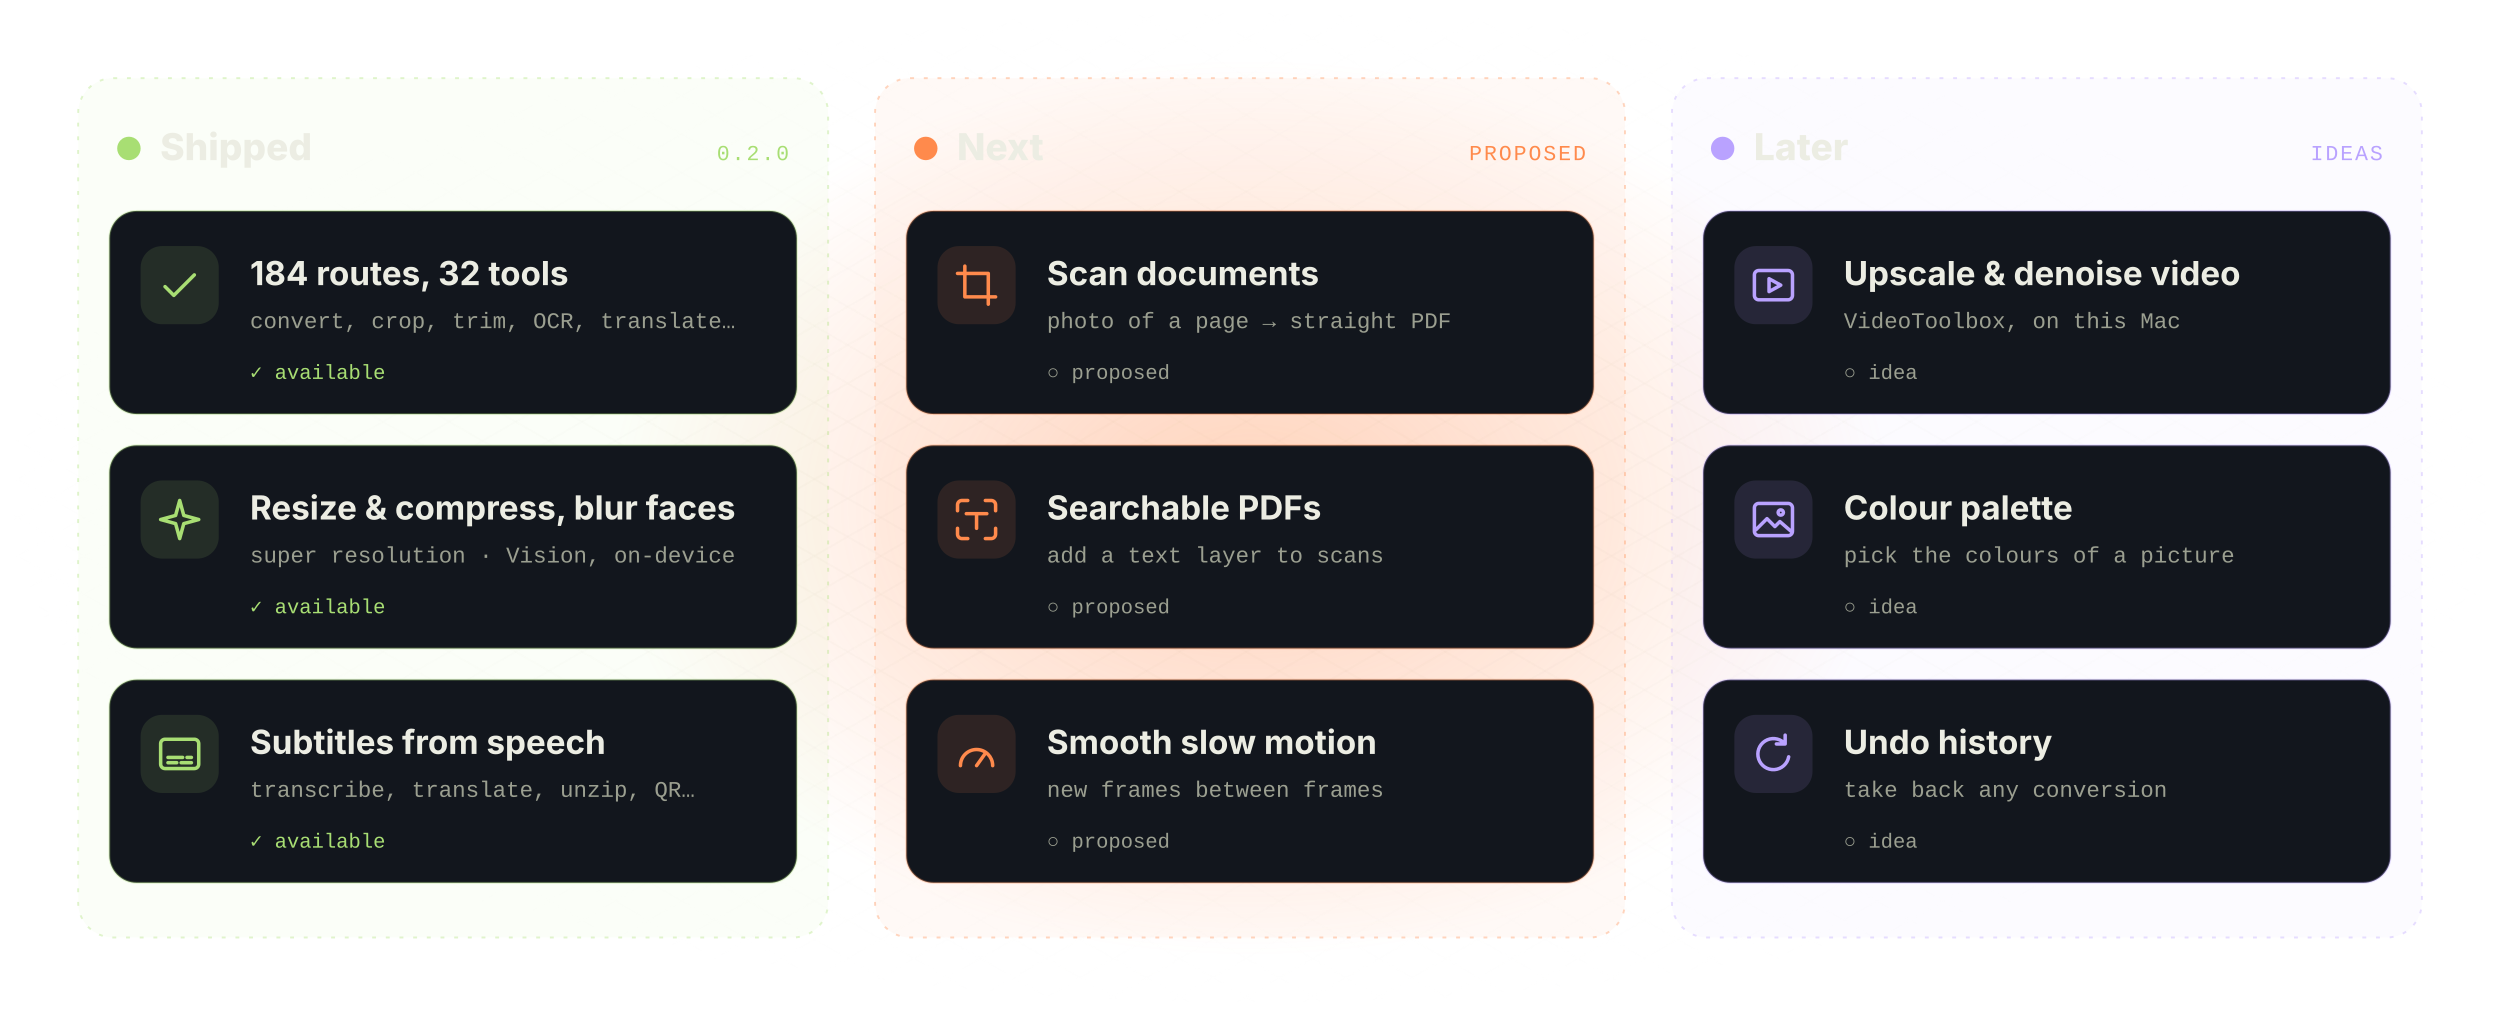
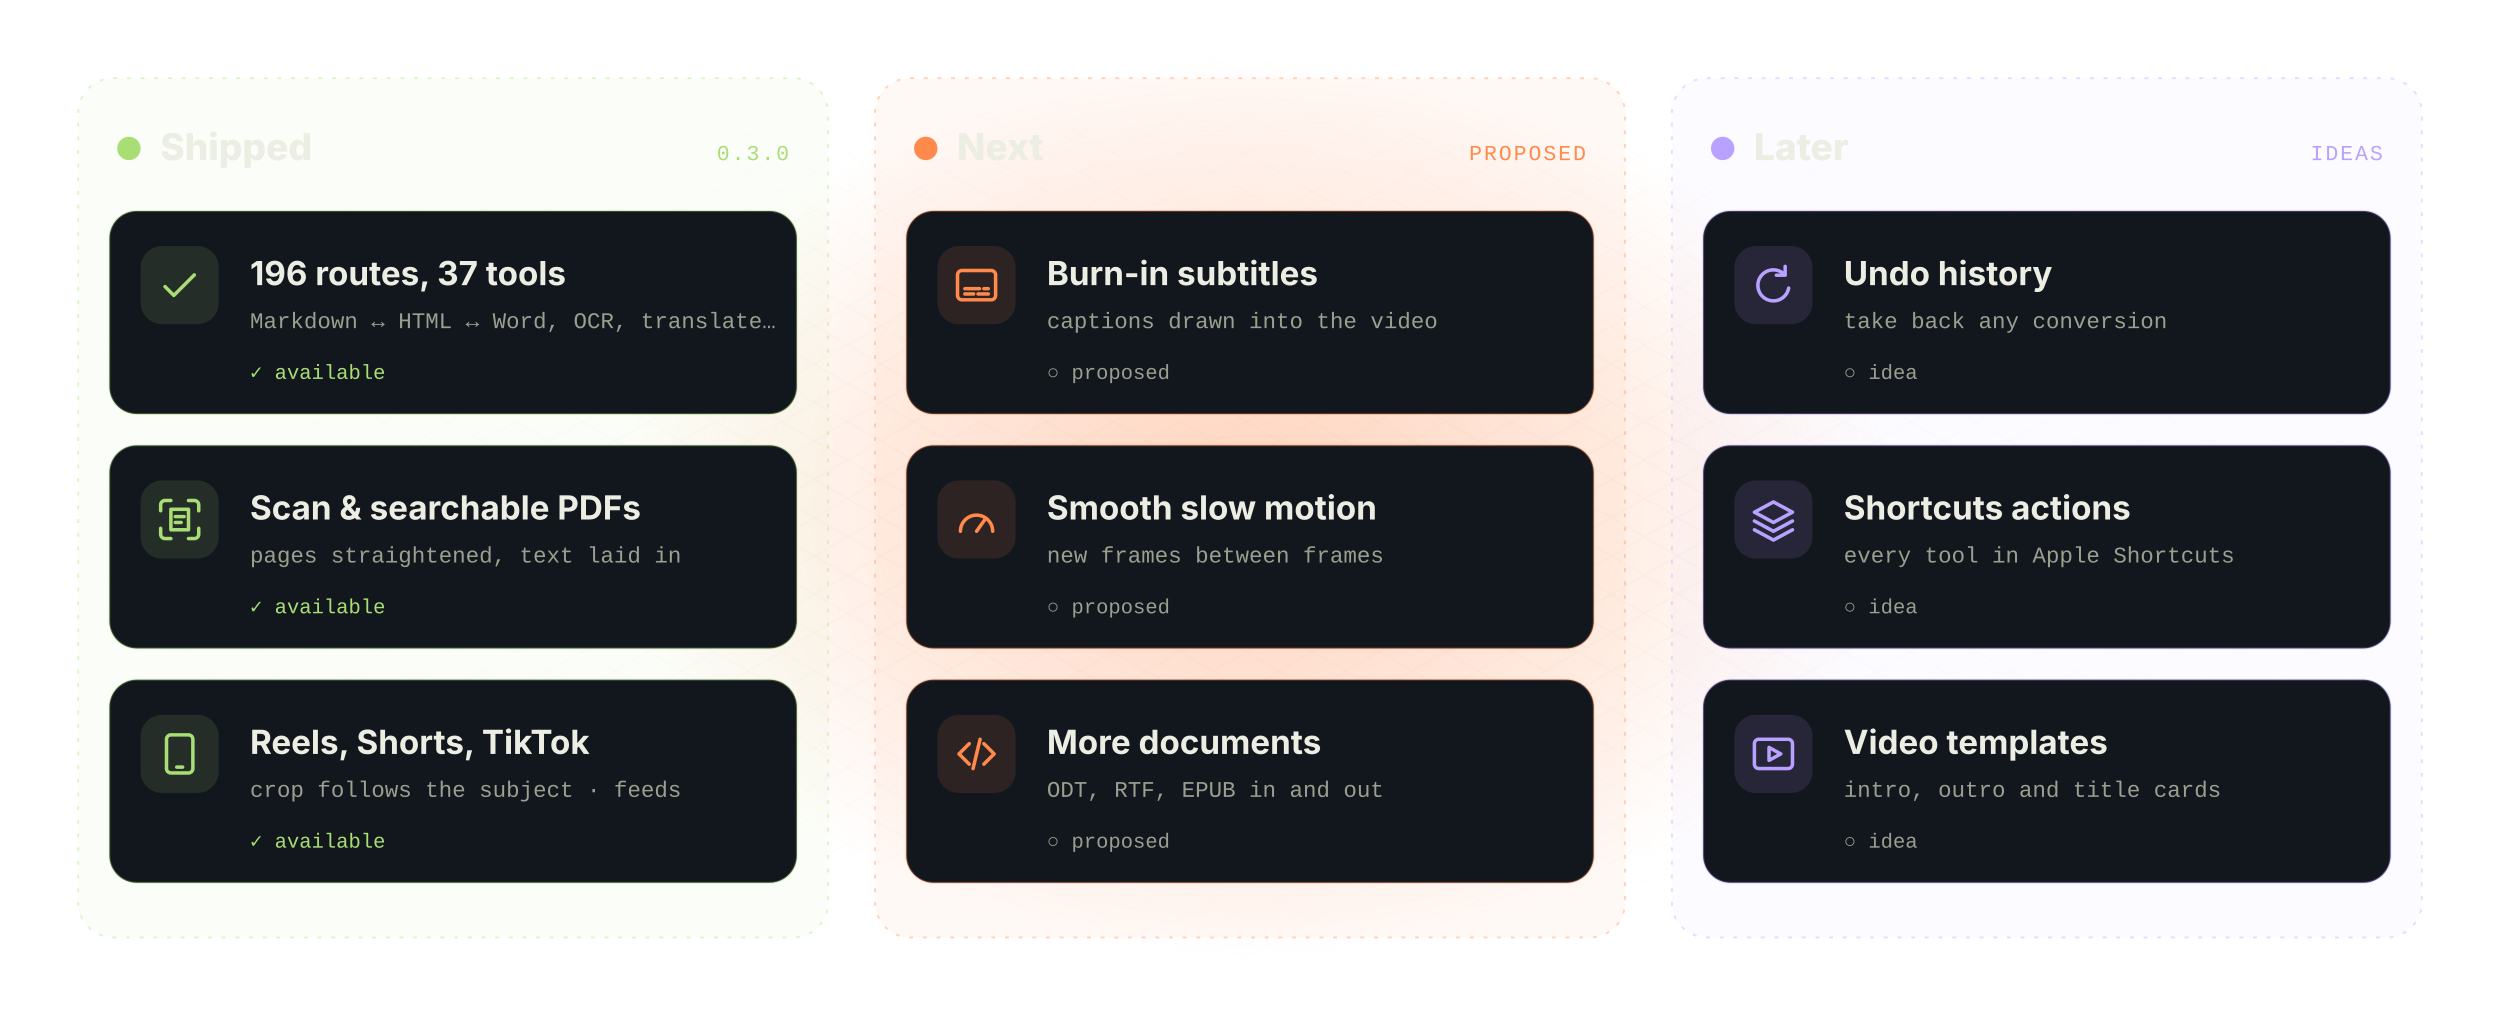
- <svg xmlns="http://www.w3.org/2000/svg" viewBox="0 0 1280 520" width="1280" height="520" role="img" aria-label="Roadmap: shipped in 0.2.0 (184 routes, 32 tools, super resolution, face blurring, subtitles from speech), proposed next, ideas for later">
+ <svg xmlns="http://www.w3.org/2000/svg" viewBox="0 0 1280 520" width="1280" height="520" role="img" aria-label="Roadmap: shipped in 0.2.0 (196 routes, 37 tools, document scanning, video enhancement, color palette, social formats for pictures and videos), proposed next, ideas for later">
  <defs>
    <radialGradient id="glowOrange" cx=".5" cy=".5" r=".5">
      <stop offset="0" stop-color="#ff8a4c" stop-opacity="0.34" />
      <stop offset="1" stop-color="#ff8a4c" stop-opacity="0" />
    </radialGradient>
    <radialGradient id="glowLime" cx=".5" cy=".5" r=".5">
      <stop offset="0" stop-color="#a8de73" stop-opacity="0.24" />
      <stop offset="1" stop-color="#a8de73" stop-opacity="0" />
    </radialGradient>
    <radialGradient id="glowGrape" cx=".5" cy=".5" r=".5">
      <stop offset="0" stop-color="#b9a2ff" stop-opacity="0.24" />
      <stop offset="1" stop-color="#b9a2ff" stop-opacity="0" />
    </radialGradient>
    <radialGradient id="glowBerry" cx=".5" cy=".5" r=".5">
      <stop offset="0" stop-color="#f591c2" stop-opacity="0.21" />
      <stop offset="1" stop-color="#f591c2" stop-opacity="0" />
    </radialGradient>
    <radialGradient id="glowSky" cx=".5" cy=".5" r=".5">
      <stop offset="0" stop-color="#82c6f5" stop-opacity="0.21" />
      <stop offset="1" stop-color="#82c6f5" stop-opacity="0" />
    </radialGradient>
    <radialGradient id="glowLemon" cx=".5" cy=".5" r=".5">
      <stop offset="0" stop-color="#f2c95e" stop-opacity="0.22" />
      <stop offset="1" stop-color="#f2c95e" stop-opacity="0" />
    </radialGradient>
    <radialGradient id="fadeGrad" cx=".5" cy=".5" r=".5">
      <stop offset=".35" stop-color="#fff" stop-opacity="1" />
      <stop offset="1" stop-color="#fff" stop-opacity="0" />
    </radialGradient>
    <mask id="fade" maskUnits="userSpaceOnUse" x="0" y="0" width="1280" height="520">
      <rect width="1280" height="520" fill="url(#fadeGrad)" />
    </mask>
    <filter id="soft" x="-30%" y="-30%" width="160%" height="160%">
      <feGaussianBlur stdDeviation="9" />
    </filter>
    <filter id="softer" x="-30%" y="-30%" width="160%" height="160%">
      <feGaussianBlur stdDeviation="16" />
    </filter>
    <filter id="glow" x="-50%" y="-50%" width="200%" height="200%">
      <feGaussianBlur stdDeviation="3" result="b" />
      <feMerge>
        <feMergeNode in="b" />
        <feMergeNode in="SourceGraphic" />
      </feMerge>
    </filter>
  </defs>
  <style>
    .float { animation: float 6s ease-in-out infinite; }
    .float.d1 { animation-delay: -1.5s; }
    .float.d2 { animation-delay: -3s; }
    .float.d3 { animation-delay: -4.5s; }
    .breathe { animation: breathe 6s ease-in-out infinite; transform-box: fill-box; transform-origin: center; }
    .breathe.d1 { animation-delay: -1.5s; }
    .breathe.d2 { animation-delay: -3s; }
    .breathe.d3 { animation-delay: -4.5s; }
    .twinkle { animation: twinkle 4s ease-in-out infinite; }
    .drift { animation: drift 16s linear infinite; }
    .press { animation: press 6s cubic-bezier(.32,.72,0,1) infinite; }
    .press.k1 { animation-delay: 2s; }
    .press.k2 { animation-delay: 4s; }
    .run { animation: run 1.6s linear infinite; }
    @keyframes float { 0%, 100% { transform: translateY(0) } 50% { transform: translateY(-12px) } }
    @keyframes breathe { 0%, 100% { opacity: .5; transform: scale(1) } 50% { opacity: .3; transform: scale(.9) } }
    @keyframes twinkle { 0%, 100% { opacity: .15 } 50% { opacity: .75 } }
    @keyframes drift { from { transform: translateY(0) } to { transform: translateY(-640px) } }
    @keyframes press { 0%, 4% { transform: translateY(0) } 9%, 28% { transform: translateY(9px) } 34%, 100% { transform: translateY(0) } }
    @keyframes run { to { stroke-dashoffset: -20 } }
    @media (prefers-reduced-motion: reduce) { * { animation: none !important } }
  </style>
  <g mask="url(#fade)">
    <g stroke="#d0d3bf" stroke-opacity="0.07" stroke-width="1">
      <line x1="-2320" y1="0" x2="-1419.33" y2="520" />
      <line x1="-2320" y1="0" x2="-3220.67" y2="520" />
      <line x1="-2286" y1="0" x2="-1385.33" y2="520" />
      <line x1="-2286" y1="0" x2="-3186.67" y2="520" />
      <line x1="-2252" y1="0" x2="-1351.33" y2="520" />
      <line x1="-2252" y1="0" x2="-3152.67" y2="520" />
      <line x1="-2218" y1="0" x2="-1317.33" y2="520" />
      <line x1="-2218" y1="0" x2="-3118.67" y2="520" />
      <line x1="-2184" y1="0" x2="-1283.33" y2="520" />
      <line x1="-2184" y1="0" x2="-3084.67" y2="520" />
      <line x1="-2150" y1="0" x2="-1249.33" y2="520" />
      <line x1="-2150" y1="0" x2="-3050.67" y2="520" />
      <line x1="-2116" y1="0" x2="-1215.33" y2="520" />
      <line x1="-2116" y1="0" x2="-3016.67" y2="520" />
      <line x1="-2082" y1="0" x2="-1181.33" y2="520" />
      <line x1="-2082" y1="0" x2="-2982.67" y2="520" />
      <line x1="-2048" y1="0" x2="-1147.33" y2="520" />
      <line x1="-2048" y1="0" x2="-2948.67" y2="520" />
      <line x1="-2014" y1="0" x2="-1113.33" y2="520" />
      <line x1="-2014" y1="0" x2="-2914.67" y2="520" />
      <line x1="-1980" y1="0" x2="-1079.33" y2="520" />
      <line x1="-1980" y1="0" x2="-2880.67" y2="520" />
      <line x1="-1946" y1="0" x2="-1045.33" y2="520" />
      <line x1="-1946" y1="0" x2="-2846.67" y2="520" />
      <line x1="-1912" y1="0" x2="-1011.33" y2="520" />
      <line x1="-1912" y1="0" x2="-2812.67" y2="520" />
      <line x1="-1878" y1="0" x2="-977.33" y2="520" />
      <line x1="-1878" y1="0" x2="-2778.67" y2="520" />
      <line x1="-1844" y1="0" x2="-943.33" y2="520" />
      <line x1="-1844" y1="0" x2="-2744.67" y2="520" />
      <line x1="-1810" y1="0" x2="-909.33" y2="520" />
      <line x1="-1810" y1="0" x2="-2710.67" y2="520" />
      <line x1="-1776" y1="0" x2="-875.33" y2="520" />
      <line x1="-1776" y1="0" x2="-2676.67" y2="520" />
      <line x1="-1742" y1="0" x2="-841.33" y2="520" />
      <line x1="-1742" y1="0" x2="-2642.67" y2="520" />
      <line x1="-1708" y1="0" x2="-807.33" y2="520" />
      <line x1="-1708" y1="0" x2="-2608.67" y2="520" />
      <line x1="-1674" y1="0" x2="-773.33" y2="520" />
      <line x1="-1674" y1="0" x2="-2574.67" y2="520" />
      <line x1="-1640" y1="0" x2="-739.33" y2="520" />
      <line x1="-1640" y1="0" x2="-2540.67" y2="520" />
      <line x1="-1606" y1="0" x2="-705.33" y2="520" />
      <line x1="-1606" y1="0" x2="-2506.67" y2="520" />
      <line x1="-1572" y1="0" x2="-671.33" y2="520" />
      <line x1="-1572" y1="0" x2="-2472.67" y2="520" />
      <line x1="-1538" y1="0" x2="-637.33" y2="520" />
      <line x1="-1538" y1="0" x2="-2438.67" y2="520" />
      <line x1="-1504" y1="0" x2="-603.33" y2="520" />
      <line x1="-1504" y1="0" x2="-2404.67" y2="520" />
      <line x1="-1470" y1="0" x2="-569.33" y2="520" />
      <line x1="-1470" y1="0" x2="-2370.67" y2="520" />
      <line x1="-1436" y1="0" x2="-535.33" y2="520" />
      <line x1="-1436" y1="0" x2="-2336.67" y2="520" />
      <line x1="-1402" y1="0" x2="-501.33" y2="520" />
      <line x1="-1402" y1="0" x2="-2302.67" y2="520" />
      <line x1="-1368" y1="0" x2="-467.33" y2="520" />
      <line x1="-1368" y1="0" x2="-2268.67" y2="520" />
      <line x1="-1334" y1="0" x2="-433.33" y2="520" />
      <line x1="-1334" y1="0" x2="-2234.67" y2="520" />
      <line x1="-1300" y1="0" x2="-399.33" y2="520" />
      <line x1="-1300" y1="0" x2="-2200.67" y2="520" />
      <line x1="-1266" y1="0" x2="-365.33" y2="520" />
      <line x1="-1266" y1="0" x2="-2166.67" y2="520" />
      <line x1="-1232" y1="0" x2="-331.33" y2="520" />
      <line x1="-1232" y1="0" x2="-2132.67" y2="520" />
      <line x1="-1198" y1="0" x2="-297.33" y2="520" />
      <line x1="-1198" y1="0" x2="-2098.67" y2="520" />
      <line x1="-1164" y1="0" x2="-263.33" y2="520" />
      <line x1="-1164" y1="0" x2="-2064.67" y2="520" />
      <line x1="-1130" y1="0" x2="-229.33" y2="520" />
      <line x1="-1130" y1="0" x2="-2030.67" y2="520" />
      <line x1="-1096" y1="0" x2="-195.33" y2="520" />
      <line x1="-1096" y1="0" x2="-1996.67" y2="520" />
      <line x1="-1062" y1="0" x2="-161.33" y2="520" />
      <line x1="-1062" y1="0" x2="-1962.67" y2="520" />
      <line x1="-1028" y1="0" x2="-127.33" y2="520" />
      <line x1="-1028" y1="0" x2="-1928.67" y2="520" />
      <line x1="-994" y1="0" x2="-93.33" y2="520" />
      <line x1="-994" y1="0" x2="-1894.67" y2="520" />
      <line x1="-960" y1="0" x2="-59.33" y2="520" />
      <line x1="-960" y1="0" x2="-1860.67" y2="520" />
      <line x1="-926" y1="0" x2="-25.33" y2="520" />
      <line x1="-926" y1="0" x2="-1826.67" y2="520" />
      <line x1="-892" y1="0" x2="8.67" y2="520" />
      <line x1="-892" y1="0" x2="-1792.67" y2="520" />
      <line x1="-858" y1="0" x2="42.67" y2="520" />
      <line x1="-858" y1="0" x2="-1758.67" y2="520" />
      <line x1="-824" y1="0" x2="76.67" y2="520" />
      <line x1="-824" y1="0" x2="-1724.67" y2="520" />
      <line x1="-790" y1="0" x2="110.67" y2="520" />
      <line x1="-790" y1="0" x2="-1690.67" y2="520" />
      <line x1="-756" y1="0" x2="144.67" y2="520" />
      <line x1="-756" y1="0" x2="-1656.67" y2="520" />
      <line x1="-722" y1="0" x2="178.67" y2="520" />
      <line x1="-722" y1="0" x2="-1622.67" y2="520" />
      <line x1="-688" y1="0" x2="212.67" y2="520" />
      <line x1="-688" y1="0" x2="-1588.67" y2="520" />
      <line x1="-654" y1="0" x2="246.67" y2="520" />
      <line x1="-654" y1="0" x2="-1554.67" y2="520" />
      <line x1="-620" y1="0" x2="280.67" y2="520" />
      <line x1="-620" y1="0" x2="-1520.67" y2="520" />
      <line x1="-586" y1="0" x2="314.67" y2="520" />
      <line x1="-586" y1="0" x2="-1486.67" y2="520" />
      <line x1="-552" y1="0" x2="348.67" y2="520" />
      <line x1="-552" y1="0" x2="-1452.67" y2="520" />
      <line x1="-518" y1="0" x2="382.67" y2="520" />
      <line x1="-518" y1="0" x2="-1418.67" y2="520" />
      <line x1="-484" y1="0" x2="416.67" y2="520" />
      <line x1="-484" y1="0" x2="-1384.67" y2="520" />
      <line x1="-450" y1="0" x2="450.67" y2="520" />
      <line x1="-450" y1="0" x2="-1350.67" y2="520" />
      <line x1="-416" y1="0" x2="484.67" y2="520" />
      <line x1="-416" y1="0" x2="-1316.67" y2="520" />
      <line x1="-382" y1="0" x2="518.67" y2="520" />
      <line x1="-382" y1="0" x2="-1282.67" y2="520" />
      <line x1="-348" y1="0" x2="552.67" y2="520" />
      <line x1="-348" y1="0" x2="-1248.67" y2="520" />
      <line x1="-314" y1="0" x2="586.67" y2="520" />
      <line x1="-314" y1="0" x2="-1214.67" y2="520" />
      <line x1="-280" y1="0" x2="620.67" y2="520" />
      <line x1="-280" y1="0" x2="-1180.67" y2="520" />
      <line x1="-246" y1="0" x2="654.67" y2="520" />
      <line x1="-246" y1="0" x2="-1146.67" y2="520" />
      <line x1="-212" y1="0" x2="688.67" y2="520" />
      <line x1="-212" y1="0" x2="-1112.67" y2="520" />
      <line x1="-178" y1="0" x2="722.67" y2="520" />
      <line x1="-178" y1="0" x2="-1078.67" y2="520" />
      <line x1="-144" y1="0" x2="756.67" y2="520" />
      <line x1="-144" y1="0" x2="-1044.67" y2="520" />
      <line x1="-110" y1="0" x2="790.67" y2="520" />
      <line x1="-110" y1="0" x2="-1010.67" y2="520" />
      <line x1="-76" y1="0" x2="824.67" y2="520" />
      <line x1="-76" y1="0" x2="-976.67" y2="520" />
      <line x1="-42" y1="0" x2="858.67" y2="520" />
      <line x1="-42" y1="0" x2="-942.67" y2="520" />
      <line x1="-8" y1="0" x2="892.67" y2="520" />
      <line x1="-8" y1="0" x2="-908.67" y2="520" />
      <line x1="26" y1="0" x2="926.67" y2="520" />
      <line x1="26" y1="0" x2="-874.67" y2="520" />
      <line x1="60" y1="0" x2="960.67" y2="520" />
      <line x1="60" y1="0" x2="-840.67" y2="520" />
      <line x1="94" y1="0" x2="994.67" y2="520" />
      <line x1="94" y1="0" x2="-806.67" y2="520" />
      <line x1="128" y1="0" x2="1028.67" y2="520" />
      <line x1="128" y1="0" x2="-772.67" y2="520" />
      <line x1="162" y1="0" x2="1062.67" y2="520" />
      <line x1="162" y1="0" x2="-738.67" y2="520" />
      <line x1="196" y1="0" x2="1096.67" y2="520" />
      <line x1="196" y1="0" x2="-704.67" y2="520" />
      <line x1="230" y1="0" x2="1130.67" y2="520" />
      <line x1="230" y1="0" x2="-670.67" y2="520" />
      <line x1="264" y1="0" x2="1164.67" y2="520" />
      <line x1="264" y1="0" x2="-636.67" y2="520" />
      <line x1="298" y1="0" x2="1198.67" y2="520" />
      <line x1="298" y1="0" x2="-602.67" y2="520" />
      <line x1="332" y1="0" x2="1232.67" y2="520" />
      <line x1="332" y1="0" x2="-568.67" y2="520" />
      <line x1="366" y1="0" x2="1266.67" y2="520" />
      <line x1="366" y1="0" x2="-534.67" y2="520" />
      <line x1="400" y1="0" x2="1300.67" y2="520" />
      <line x1="400" y1="0" x2="-500.67" y2="520" />
      <line x1="434" y1="0" x2="1334.67" y2="520" />
      <line x1="434" y1="0" x2="-466.67" y2="520" />
      <line x1="468" y1="0" x2="1368.67" y2="520" />
      <line x1="468" y1="0" x2="-432.67" y2="520" />
      <line x1="502" y1="0" x2="1402.67" y2="520" />
      <line x1="502" y1="0" x2="-398.67" y2="520" />
      <line x1="536" y1="0" x2="1436.67" y2="520" />
      <line x1="536" y1="0" x2="-364.67" y2="520" />
      <line x1="570" y1="0" x2="1470.67" y2="520" />
      <line x1="570" y1="0" x2="-330.67" y2="520" />
      <line x1="604" y1="0" x2="1504.67" y2="520" />
      <line x1="604" y1="0" x2="-296.67" y2="520" />
      <line x1="638" y1="0" x2="1538.67" y2="520" />
      <line x1="638" y1="0" x2="-262.67" y2="520" />
      <line x1="672" y1="0" x2="1572.67" y2="520" />
      <line x1="672" y1="0" x2="-228.67" y2="520" />
      <line x1="706" y1="0" x2="1606.67" y2="520" />
      <line x1="706" y1="0" x2="-194.67" y2="520" />
      <line x1="740" y1="0" x2="1640.67" y2="520" />
      <line x1="740" y1="0" x2="-160.67" y2="520" />
      <line x1="774" y1="0" x2="1674.67" y2="520" />
      <line x1="774" y1="0" x2="-126.67" y2="520" />
      <line x1="808" y1="0" x2="1708.67" y2="520" />
      <line x1="808" y1="0" x2="-92.67" y2="520" />
      <line x1="842" y1="0" x2="1742.67" y2="520" />
      <line x1="842" y1="0" x2="-58.67" y2="520" />
      <line x1="876" y1="0" x2="1776.67" y2="520" />
      <line x1="876" y1="0" x2="-24.67" y2="520" />
      <line x1="910" y1="0" x2="1810.67" y2="520" />
      <line x1="910" y1="0" x2="9.33" y2="520" />
      <line x1="944" y1="0" x2="1844.67" y2="520" />
      <line x1="944" y1="0" x2="43.33" y2="520" />
      <line x1="978" y1="0" x2="1878.67" y2="520" />
      <line x1="978" y1="0" x2="77.33" y2="520" />
      <line x1="1012" y1="0" x2="1912.67" y2="520" />
      <line x1="1012" y1="0" x2="111.33" y2="520" />
      <line x1="1046" y1="0" x2="1946.67" y2="520" />
      <line x1="1046" y1="0" x2="145.33" y2="520" />
      <line x1="1080" y1="0" x2="1980.67" y2="520" />
      <line x1="1080" y1="0" x2="179.33" y2="520" />
      <line x1="1114" y1="0" x2="2014.67" y2="520" />
      <line x1="1114" y1="0" x2="213.33" y2="520" />
      <line x1="1148" y1="0" x2="2048.67" y2="520" />
      <line x1="1148" y1="0" x2="247.33" y2="520" />
      <line x1="1182" y1="0" x2="2082.67" y2="520" />
      <line x1="1182" y1="0" x2="281.33" y2="520" />
      <line x1="1216" y1="0" x2="2116.67" y2="520" />
      <line x1="1216" y1="0" x2="315.33" y2="520" />
      <line x1="1250" y1="0" x2="2150.67" y2="520" />
      <line x1="1250" y1="0" x2="349.33" y2="520" />
      <line x1="1284" y1="0" x2="2184.67" y2="520" />
      <line x1="1284" y1="0" x2="383.33" y2="520" />
      <line x1="1318" y1="0" x2="2218.67" y2="520" />
      <line x1="1318" y1="0" x2="417.33" y2="520" />
      <line x1="1352" y1="0" x2="2252.67" y2="520" />
      <line x1="1352" y1="0" x2="451.33" y2="520" />
      <line x1="1386" y1="0" x2="2286.67" y2="520" />
      <line x1="1386" y1="0" x2="485.33" y2="520" />
      <line x1="1420" y1="0" x2="2320.67" y2="520" />
      <line x1="1420" y1="0" x2="519.33" y2="520" />
      <line x1="1454" y1="0" x2="2354.67" y2="520" />
      <line x1="1454" y1="0" x2="553.33" y2="520" />
      <line x1="1488" y1="0" x2="2388.67" y2="520" />
      <line x1="1488" y1="0" x2="587.33" y2="520" />
      <line x1="1522" y1="0" x2="2422.67" y2="520" />
      <line x1="1522" y1="0" x2="621.33" y2="520" />
      <line x1="1556" y1="0" x2="2456.67" y2="520" />
      <line x1="1556" y1="0" x2="655.33" y2="520" />
      <line x1="1590" y1="0" x2="2490.67" y2="520" />
      <line x1="1590" y1="0" x2="689.33" y2="520" />
      <line x1="1624" y1="0" x2="2524.67" y2="520" />
      <line x1="1624" y1="0" x2="723.33" y2="520" />
      <line x1="1658" y1="0" x2="2558.67" y2="520" />
      <line x1="1658" y1="0" x2="757.33" y2="520" />
      <line x1="1692" y1="0" x2="2592.67" y2="520" />
      <line x1="1692" y1="0" x2="791.33" y2="520" />
      <line x1="1726" y1="0" x2="2626.67" y2="520" />
      <line x1="1726" y1="0" x2="825.33" y2="520" />
      <line x1="1760" y1="0" x2="2660.67" y2="520" />
      <line x1="1760" y1="0" x2="859.33" y2="520" />
      <line x1="1794" y1="0" x2="2694.67" y2="520" />
      <line x1="1794" y1="0" x2="893.33" y2="520" />
      <line x1="1828" y1="0" x2="2728.67" y2="520" />
      <line x1="1828" y1="0" x2="927.33" y2="520" />
      <line x1="1862" y1="0" x2="2762.67" y2="520" />
      <line x1="1862" y1="0" x2="961.33" y2="520" />
      <line x1="1896" y1="0" x2="2796.67" y2="520" />
      <line x1="1896" y1="0" x2="995.33" y2="520" />
      <line x1="1930" y1="0" x2="2830.67" y2="520" />
      <line x1="1930" y1="0" x2="1029.33" y2="520" />
      <line x1="1964" y1="0" x2="2864.67" y2="520" />
      <line x1="1964" y1="0" x2="1063.33" y2="520" />
      <line x1="1998" y1="0" x2="2898.67" y2="520" />
      <line x1="1998" y1="0" x2="1097.33" y2="520" />
      <line x1="2032" y1="0" x2="2932.67" y2="520" />
      <line x1="2032" y1="0" x2="1131.33" y2="520" />
      <line x1="2066" y1="0" x2="2966.67" y2="520" />
      <line x1="2066" y1="0" x2="1165.33" y2="520" />
      <line x1="2100" y1="0" x2="3000.67" y2="520" />
      <line x1="2100" y1="0" x2="1199.33" y2="520" />
      <line x1="2134" y1="0" x2="3034.67" y2="520" />
      <line x1="2134" y1="0" x2="1233.33" y2="520" />
      <line x1="2168" y1="0" x2="3068.67" y2="520" />
      <line x1="2168" y1="0" x2="1267.33" y2="520" />
      <line x1="2202" y1="0" x2="3102.67" y2="520" />
      <line x1="2202" y1="0" x2="1301.33" y2="520" />
      <line x1="2236" y1="0" x2="3136.67" y2="520" />
      <line x1="2236" y1="0" x2="1335.33" y2="520" />
      <line x1="2270" y1="0" x2="3170.67" y2="520" />
      <line x1="2270" y1="0" x2="1369.33" y2="520" />
      <line x1="2304" y1="0" x2="3204.67" y2="520" />
      <line x1="2304" y1="0" x2="1403.33" y2="520" />
    </g>
  </g>
  <ellipse cx="640" cy="260" rx="330" ry="230" fill="url(#glowOrange)" />
  <rect x="40" y="40" width="384" height="440" rx="18" fill="#a8de73" fill-opacity=".05" stroke="#a8de73" stroke-opacity=".35" stroke-dasharray="2 5" />
  <circle cx="66" cy="76" r="6" fill="#a8de73" />
  <text x="82" y="82" font-family="-apple-system, BlinkMacSystemFont, 'SF Pro Display', Inter, 'Segoe UI', Helvetica, Arial, sans-serif" font-size="19" font-weight="800" fill="#ecede3">Shipped</text>
-   <text x="404" y="82" text-anchor="end" font-family="ui-monospace, SFMono-Regular, Menlo, Consolas, 'Liberation Mono', monospace" font-size="11" letter-spacing="1" fill="#a8de73">0.2.0</text>
+   <text x="404" y="82" text-anchor="end" font-family="ui-monospace, SFMono-Regular, Menlo, Consolas, 'Liberation Mono', monospace" font-size="11" letter-spacing="1" fill="#a8de73">0.3.0</text>
  <g>
    <rect x="56" y="108" width="352" height="104" rx="14" fill="#12161d" stroke="#a8de73" stroke-opacity="0.3" />
    <rect x="72" y="126" width="40" height="40" rx="11" fill="#a8de73" fill-opacity=".12" />
    <path d="M3 8.5l3 3 7-7" transform="translate(80 134) scale(1.5)" fill="none" stroke="#a8de73" stroke-width="1.2" stroke-linecap="round" stroke-linejoin="round" />
-     <text x="128" y="146" font-family="-apple-system, BlinkMacSystemFont, 'SF Pro Display', Inter, 'Segoe UI', Helvetica, Arial, sans-serif" font-size="17" font-weight="700" fill="#ecede3">184 routes, 32 tools</text>
-     <text x="128" y="168" font-family="ui-monospace, SFMono-Regular, Menlo, Consolas, 'Liberation Mono', monospace" font-size="11.5" fill="#9b9f90">convert, crop, trim, OCR, translate…</text>
+     <text x="128" y="146" font-family="-apple-system, BlinkMacSystemFont, 'SF Pro Display', Inter, 'Segoe UI', Helvetica, Arial, sans-serif" font-size="17" font-weight="700" fill="#ecede3">196 routes, 37 tools</text>
+     <text x="128" y="168" font-family="ui-monospace, SFMono-Regular, Menlo, Consolas, 'Liberation Mono', monospace" font-size="11.5" fill="#9b9f90">Markdown ↔ HTML ↔ Word, OCR, translate…</text>
    <text x="128" y="194" font-family="ui-monospace, SFMono-Regular, Menlo, Consolas, 'Liberation Mono', monospace" font-size="10.5" fill="#a8de73">✓ available</text>
  </g>
  <g>
    <rect x="56" y="228" width="352" height="104" rx="14" fill="#12161d" stroke="#a8de73" stroke-opacity="0.3" />
    <rect x="72" y="246" width="40" height="40" rx="11" fill="#a8de73" fill-opacity=".12" />
-     <path d="M8 1.5 9.4 6.6 14.5 8 9.4 9.4 8 14.5 6.6 9.4 1.5 8 6.6 6.6Z" transform="translate(80 254) scale(1.5)" fill="none" stroke="#a8de73" stroke-width="1.2" stroke-linecap="round" stroke-linejoin="round" />
-     <text x="128" y="266" font-family="-apple-system, BlinkMacSystemFont, 'SF Pro Display', Inter, 'Segoe UI', Helvetica, Arial, sans-serif" font-size="17" font-weight="700" fill="#ecede3">Resize &amp; compress, blur faces</text>
-     <text x="128" y="288" font-family="ui-monospace, SFMono-Regular, Menlo, Consolas, 'Liberation Mono', monospace" font-size="11.5" fill="#9b9f90">super resolution · Vision, on-device</text>
+     <path d="M1.5 5V3a1.5 1.5 0 0 1 1.5-1.5h2M11 1.5h2A1.5 1.5 0 0 1 14.5 3v2M14.5 11v2a1.5 1.5 0 0 1-1.5 1.5h-2M5 14.5H3A1.5 1.5 0 0 1 1.5 13v-2M5 4.5h6v7H5ZM6.5 7h3M6.5 9h2" transform="translate(80 254) scale(1.5)" fill="none" stroke="#a8de73" stroke-width="1.2" stroke-linecap="round" stroke-linejoin="round" />
+     <text x="128" y="266" font-family="-apple-system, BlinkMacSystemFont, 'SF Pro Display', Inter, 'Segoe UI', Helvetica, Arial, sans-serif" font-size="17" font-weight="700" fill="#ecede3">Scan &amp; searchable PDFs</text>
+     <text x="128" y="288" font-family="ui-monospace, SFMono-Regular, Menlo, Consolas, 'Liberation Mono', monospace" font-size="11.5" fill="#9b9f90">pages straightened, text laid in</text>
    <text x="128" y="314" font-family="ui-monospace, SFMono-Regular, Menlo, Consolas, 'Liberation Mono', monospace" font-size="10.5" fill="#a8de73">✓ available</text>
  </g>
  <g>
    <rect x="56" y="348" width="352" height="104" rx="14" fill="#12161d" stroke="#a8de73" stroke-opacity="0.3" />
    <rect x="72" y="366" width="40" height="40" rx="11" fill="#a8de73" fill-opacity=".12" />
-     <path d="M3 3h10a1.5 1.5 0 0 1 1.5 1.5v7A1.5 1.5 0 0 1 13 13H3a1.5 1.5 0 0 1-1.5-1.5v-7A1.5 1.5 0 0 1 3 3ZM4 9.2h5M10.5 9.2H12M4 11h3M8.5 11H12" transform="translate(80 374) scale(1.5)" fill="none" stroke="#a8de73" stroke-width="1.2" stroke-linecap="round" stroke-linejoin="round" />
-     <text x="128" y="386" font-family="-apple-system, BlinkMacSystemFont, 'SF Pro Display', Inter, 'Segoe UI', Helvetica, Arial, sans-serif" font-size="17" font-weight="700" fill="#ecede3">Subtitles from speech</text>
-     <text x="128" y="408" font-family="ui-monospace, SFMono-Regular, Menlo, Consolas, 'Liberation Mono', monospace" font-size="11.5" fill="#9b9f90">transcribe, translate, unzip, QR…</text>
+     <path d="M5 1.5h6a1.5 1.5 0 0 1 1.5 1.5v10a1.5 1.5 0 0 1-1.5 1.5H5A1.5 1.5 0 0 1 3.5 13V3A1.5 1.5 0 0 1 5 1.5ZM7 12.5h2" transform="translate(80 374) scale(1.5)" fill="none" stroke="#a8de73" stroke-width="1.2" stroke-linecap="round" stroke-linejoin="round" />
+     <text x="128" y="386" font-family="-apple-system, BlinkMacSystemFont, 'SF Pro Display', Inter, 'Segoe UI', Helvetica, Arial, sans-serif" font-size="17" font-weight="700" fill="#ecede3">Reels, Shorts, TikTok</text>
+     <text x="128" y="408" font-family="ui-monospace, SFMono-Regular, Menlo, Consolas, 'Liberation Mono', monospace" font-size="11.5" fill="#9b9f90">crop follows the subject · feeds</text>
    <text x="128" y="434" font-family="ui-monospace, SFMono-Regular, Menlo, Consolas, 'Liberation Mono', monospace" font-size="10.5" fill="#a8de73">✓ available</text>
  </g>
  <rect x="448" y="40" width="384" height="440" rx="18" fill="#ff8a4c" fill-opacity=".05" stroke="#ff8a4c" stroke-opacity=".35" stroke-dasharray="2 5" />
  <circle cx="474" cy="76" r="6" fill="#ff8a4c" />
  <text x="490" y="82" font-family="-apple-system, BlinkMacSystemFont, 'SF Pro Display', Inter, 'Segoe UI', Helvetica, Arial, sans-serif" font-size="19" font-weight="800" fill="#ecede3">Next</text>
  <text x="812" y="82" text-anchor="end" font-family="ui-monospace, SFMono-Regular, Menlo, Consolas, 'Liberation Mono', monospace" font-size="11" letter-spacing="1" fill="#ff8a4c">PROPOSED</text>
  <g>
    <rect x="464" y="108" width="352" height="104" rx="14" fill="#12161d" stroke="#ff8a4c" stroke-opacity="0.3" />
    <rect x="480" y="126" width="40" height="40" rx="11" fill="#ff8a4c" fill-opacity=".12" />
-     <path d="M4 1.5V12h10.5M1.5 4H12v10.5" transform="translate(488 134) scale(1.5)" fill="none" stroke="#ff8a4c" stroke-width="1.2" stroke-linecap="round" stroke-linejoin="round" />
-     <text x="536" y="146" font-family="-apple-system, BlinkMacSystemFont, 'SF Pro Display', Inter, 'Segoe UI', Helvetica, Arial, sans-serif" font-size="17" font-weight="700" fill="#ecede3">Scan documents</text>
-     <text x="536" y="168" font-family="ui-monospace, SFMono-Regular, Menlo, Consolas, 'Liberation Mono', monospace" font-size="11.5" fill="#9b9f90">photo of a page → straight PDF</text>
+     <path d="M3 3h10a1.5 1.5 0 0 1 1.5 1.5v7A1.5 1.5 0 0 1 13 13H3a1.5 1.5 0 0 1-1.5-1.5v-7A1.5 1.5 0 0 1 3 3ZM4 9.2h5M10.5 9.2H12M4 11h3M8.5 11H12" transform="translate(488 134) scale(1.5)" fill="none" stroke="#ff8a4c" stroke-width="1.2" stroke-linecap="round" stroke-linejoin="round" />
+     <text x="536" y="146" font-family="-apple-system, BlinkMacSystemFont, 'SF Pro Display', Inter, 'Segoe UI', Helvetica, Arial, sans-serif" font-size="17" font-weight="700" fill="#ecede3">Burn-in subtitles</text>
+     <text x="536" y="168" font-family="ui-monospace, SFMono-Regular, Menlo, Consolas, 'Liberation Mono', monospace" font-size="11.5" fill="#9b9f90">captions drawn into the video</text>
    <text x="536" y="194" font-family="ui-monospace, SFMono-Regular, Menlo, Consolas, 'Liberation Mono', monospace" font-size="10.5" fill="#9b9f90">○ proposed</text>
  </g>
  <g>
    <rect x="464" y="228" width="352" height="104" rx="14" fill="#12161d" stroke="#ff8a4c" stroke-opacity="0.3" />
    <rect x="480" y="246" width="40" height="40" rx="11" fill="#ff8a4c" fill-opacity=".12" />
-     <path d="M1.5 5V3a1.5 1.5 0 0 1 1.5-1.5h2M11 1.5h2A1.5 1.5 0 0 1 14.5 3v2M14.5 11v2a1.5 1.5 0 0 1-1.5 1.5h-2M5 14.5H3A1.5 1.5 0 0 1 1.5 13v-2M4.5 6h7M8 6v5" transform="translate(488 254) scale(1.5)" fill="none" stroke="#ff8a4c" stroke-width="1.2" stroke-linecap="round" stroke-linejoin="round" />
-     <text x="536" y="266" font-family="-apple-system, BlinkMacSystemFont, 'SF Pro Display', Inter, 'Segoe UI', Helvetica, Arial, sans-serif" font-size="17" font-weight="700" fill="#ecede3">Searchable PDFs</text>
-     <text x="536" y="288" font-family="ui-monospace, SFMono-Regular, Menlo, Consolas, 'Liberation Mono', monospace" font-size="11.5" fill="#9b9f90">add a text layer to scans</text>
+     <path d="M2.5 12A5.5 5.5 0 1 1 13.5 12M8 12l3-4.2" transform="translate(488 254) scale(1.5)" fill="none" stroke="#ff8a4c" stroke-width="1.2" stroke-linecap="round" stroke-linejoin="round" />
+     <text x="536" y="266" font-family="-apple-system, BlinkMacSystemFont, 'SF Pro Display', Inter, 'Segoe UI', Helvetica, Arial, sans-serif" font-size="17" font-weight="700" fill="#ecede3">Smooth slow motion</text>
+     <text x="536" y="288" font-family="ui-monospace, SFMono-Regular, Menlo, Consolas, 'Liberation Mono', monospace" font-size="11.5" fill="#9b9f90">new frames between frames</text>
    <text x="536" y="314" font-family="ui-monospace, SFMono-Regular, Menlo, Consolas, 'Liberation Mono', monospace" font-size="10.5" fill="#9b9f90">○ proposed</text>
  </g>
  <g>
    <rect x="464" y="348" width="352" height="104" rx="14" fill="#12161d" stroke="#ff8a4c" stroke-opacity="0.3" />
    <rect x="480" y="366" width="40" height="40" rx="11" fill="#ff8a4c" fill-opacity=".12" />
-     <path d="M2.5 12A5.5 5.5 0 1 1 13.5 12M8 12l3-4.2" transform="translate(488 374) scale(1.5)" fill="none" stroke="#ff8a4c" stroke-width="1.2" stroke-linecap="round" stroke-linejoin="round" />
-     <text x="536" y="386" font-family="-apple-system, BlinkMacSystemFont, 'SF Pro Display', Inter, 'Segoe UI', Helvetica, Arial, sans-serif" font-size="17" font-weight="700" fill="#ecede3">Smooth slow motion</text>
-     <text x="536" y="408" font-family="ui-monospace, SFMono-Regular, Menlo, Consolas, 'Liberation Mono', monospace" font-size="11.5" fill="#9b9f90">new frames between frames</text>
+     <path d="M5.5 4.5 2 8l3.5 3.5M10.5 4.5 14 8l-3.5 3.5M9.2 3 6.8 13" transform="translate(488 374) scale(1.5)" fill="none" stroke="#ff8a4c" stroke-width="1.2" stroke-linecap="round" stroke-linejoin="round" />
+     <text x="536" y="386" font-family="-apple-system, BlinkMacSystemFont, 'SF Pro Display', Inter, 'Segoe UI', Helvetica, Arial, sans-serif" font-size="17" font-weight="700" fill="#ecede3">More documents</text>
+     <text x="536" y="408" font-family="ui-monospace, SFMono-Regular, Menlo, Consolas, 'Liberation Mono', monospace" font-size="11.5" fill="#9b9f90">ODT, RTF, EPUB in and out</text>
    <text x="536" y="434" font-family="ui-monospace, SFMono-Regular, Menlo, Consolas, 'Liberation Mono', monospace" font-size="10.5" fill="#9b9f90">○ proposed</text>
  </g>
  <rect x="856" y="40" width="384" height="440" rx="18" fill="#b9a2ff" fill-opacity=".05" stroke="#b9a2ff" stroke-opacity=".35" stroke-dasharray="2 5" />
  <circle cx="882" cy="76" r="6" fill="#b9a2ff" />
  <text x="898" y="82" font-family="-apple-system, BlinkMacSystemFont, 'SF Pro Display', Inter, 'Segoe UI', Helvetica, Arial, sans-serif" font-size="19" font-weight="800" fill="#ecede3">Later</text>
  <text x="1220" y="82" text-anchor="end" font-family="ui-monospace, SFMono-Regular, Menlo, Consolas, 'Liberation Mono', monospace" font-size="11" letter-spacing="1" fill="#b9a2ff">IDEAS</text>
  <g>
    <rect x="872" y="108" width="352" height="104" rx="14" fill="#12161d" stroke="#b9a2ff" stroke-opacity="0.3" />
    <rect x="888" y="126" width="40" height="40" rx="11" fill="#b9a2ff" fill-opacity=".12" />
-     <path d="M3 3h10a1.5 1.5 0 0 1 1.5 1.5v7A1.5 1.5 0 0 1 13 13H3a1.5 1.5 0 0 1-1.5-1.5v-7A1.5 1.5 0 0 1 3 3ZM6.5 5.8 10.5 8l-4 2.2Z" transform="translate(896 134) scale(1.5)" fill="none" stroke="#b9a2ff" stroke-width="1.2" stroke-linecap="round" stroke-linejoin="round" />
-     <text x="944" y="146" font-family="-apple-system, BlinkMacSystemFont, 'SF Pro Display', Inter, 'Segoe UI', Helvetica, Arial, sans-serif" font-size="17" font-weight="700" fill="#ecede3">Upscale &amp; denoise video</text>
-     <text x="944" y="168" font-family="ui-monospace, SFMono-Regular, Menlo, Consolas, 'Liberation Mono', monospace" font-size="11.5" fill="#9b9f90">VideoToolbox, on this Mac</text>
+     <path d="M13.2 9A5.3 5.3 0 1 1 11.6 4.2M12 1.6v3h-3" transform="translate(896 134) scale(1.5)" fill="none" stroke="#b9a2ff" stroke-width="1.2" stroke-linecap="round" stroke-linejoin="round" />
+     <text x="944" y="146" font-family="-apple-system, BlinkMacSystemFont, 'SF Pro Display', Inter, 'Segoe UI', Helvetica, Arial, sans-serif" font-size="17" font-weight="700" fill="#ecede3">Undo history</text>
+     <text x="944" y="168" font-family="ui-monospace, SFMono-Regular, Menlo, Consolas, 'Liberation Mono', monospace" font-size="11.5" fill="#9b9f90">take back any conversion</text>
    <text x="944" y="194" font-family="ui-monospace, SFMono-Regular, Menlo, Consolas, 'Liberation Mono', monospace" font-size="10.5" fill="#9b9f90">○ idea</text>
  </g>
  <g>
    <rect x="872" y="228" width="352" height="104" rx="14" fill="#12161d" stroke="#b9a2ff" stroke-opacity="0.3" />
    <rect x="888" y="246" width="40" height="40" rx="11" fill="#b9a2ff" fill-opacity=".12" />
-     <path d="M3 2.5h10a1.5 1.5 0 0 1 1.5 1.5v8a1.5 1.5 0 0 1-1.5 1.5H3A1.5 1.5 0 0 1 1.5 12V4A1.5 1.5 0 0 1 3 2.5ZM2 11.5l3.8-3.8 2.7 2.7 1.7-1.7 3.8 3.3M11.4 5.6a.9.9 0 1 1-1.8 0a.9.9 0 1 1 1.8 0" transform="translate(896 254) scale(1.5)" fill="none" stroke="#b9a2ff" stroke-width="1.2" stroke-linecap="round" stroke-linejoin="round" />
-     <text x="944" y="266" font-family="-apple-system, BlinkMacSystemFont, 'SF Pro Display', Inter, 'Segoe UI', Helvetica, Arial, sans-serif" font-size="17" font-weight="700" fill="#ecede3">Colour palette</text>
-     <text x="944" y="288" font-family="ui-monospace, SFMono-Regular, Menlo, Consolas, 'Liberation Mono', monospace" font-size="11.5" fill="#9b9f90">pick the colours of a picture</text>
+     <path d="M8 2 14.5 5.5 8 9 1.5 5.5ZM1.5 8.5 8 12l6.5-3.5M1.5 11.5 8 15l6.5-3.5" transform="translate(896 254) scale(1.5)" fill="none" stroke="#b9a2ff" stroke-width="1.2" stroke-linecap="round" stroke-linejoin="round" />
+     <text x="944" y="266" font-family="-apple-system, BlinkMacSystemFont, 'SF Pro Display', Inter, 'Segoe UI', Helvetica, Arial, sans-serif" font-size="17" font-weight="700" fill="#ecede3">Shortcuts actions</text>
+     <text x="944" y="288" font-family="ui-monospace, SFMono-Regular, Menlo, Consolas, 'Liberation Mono', monospace" font-size="11.5" fill="#9b9f90">every tool in Apple Shortcuts</text>
    <text x="944" y="314" font-family="ui-monospace, SFMono-Regular, Menlo, Consolas, 'Liberation Mono', monospace" font-size="10.5" fill="#9b9f90">○ idea</text>
  </g>
  <g>
    <rect x="872" y="348" width="352" height="104" rx="14" fill="#12161d" stroke="#b9a2ff" stroke-opacity="0.3" />
    <rect x="888" y="366" width="40" height="40" rx="11" fill="#b9a2ff" fill-opacity=".12" />
-     <path d="M13.2 9A5.3 5.3 0 1 1 11.6 4.2M12 1.6v3h-3" transform="translate(896 374) scale(1.5)" fill="none" stroke="#b9a2ff" stroke-width="1.2" stroke-linecap="round" stroke-linejoin="round" />
-     <text x="944" y="386" font-family="-apple-system, BlinkMacSystemFont, 'SF Pro Display', Inter, 'Segoe UI', Helvetica, Arial, sans-serif" font-size="17" font-weight="700" fill="#ecede3">Undo history</text>
-     <text x="944" y="408" font-family="ui-monospace, SFMono-Regular, Menlo, Consolas, 'Liberation Mono', monospace" font-size="11.5" fill="#9b9f90">take back any conversion</text>
+     <path d="M3 3h10a1.5 1.5 0 0 1 1.5 1.5v7A1.5 1.5 0 0 1 13 13H3a1.5 1.5 0 0 1-1.5-1.5v-7A1.5 1.5 0 0 1 3 3ZM6.5 5.8 10.5 8l-4 2.2Z" transform="translate(896 374) scale(1.5)" fill="none" stroke="#b9a2ff" stroke-width="1.2" stroke-linecap="round" stroke-linejoin="round" />
+     <text x="944" y="386" font-family="-apple-system, BlinkMacSystemFont, 'SF Pro Display', Inter, 'Segoe UI', Helvetica, Arial, sans-serif" font-size="17" font-weight="700" fill="#ecede3">Video templates</text>
+     <text x="944" y="408" font-family="ui-monospace, SFMono-Regular, Menlo, Consolas, 'Liberation Mono', monospace" font-size="11.5" fill="#9b9f90">intro, outro and title cards</text>
    <text x="944" y="434" font-family="ui-monospace, SFMono-Regular, Menlo, Consolas, 'Liberation Mono', monospace" font-size="10.5" fill="#9b9f90">○ idea</text>
  </g>
</svg>
